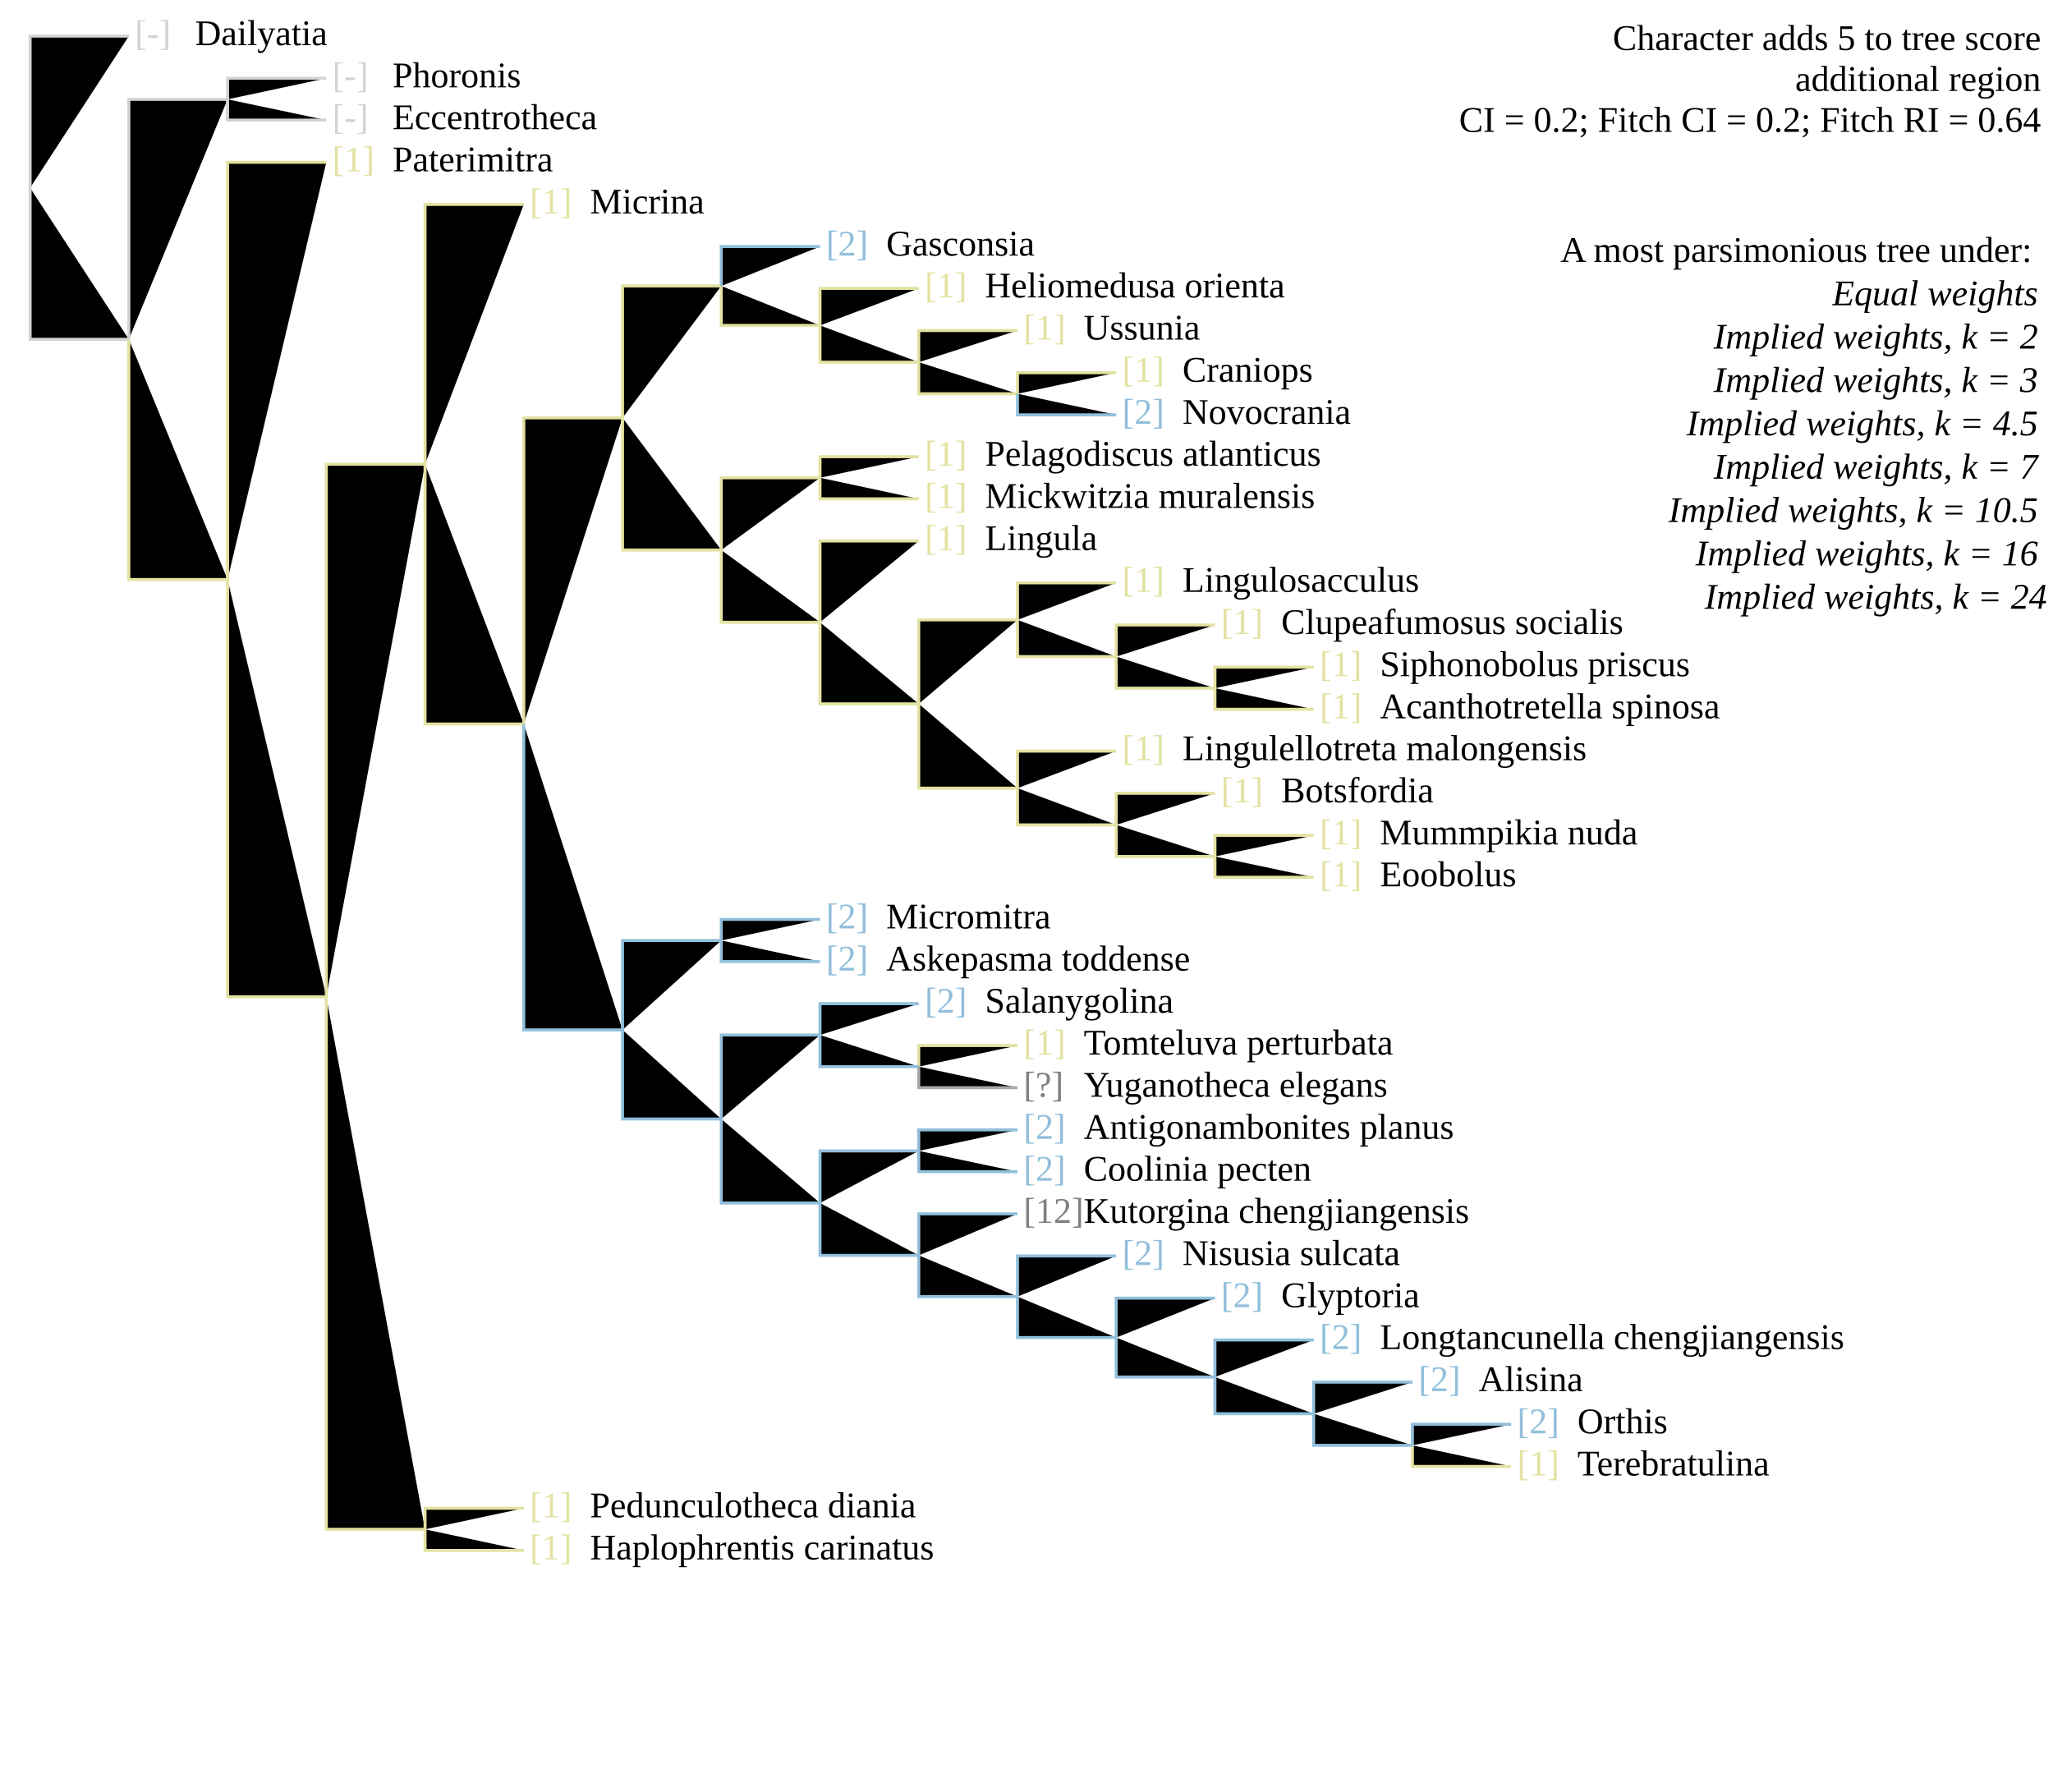
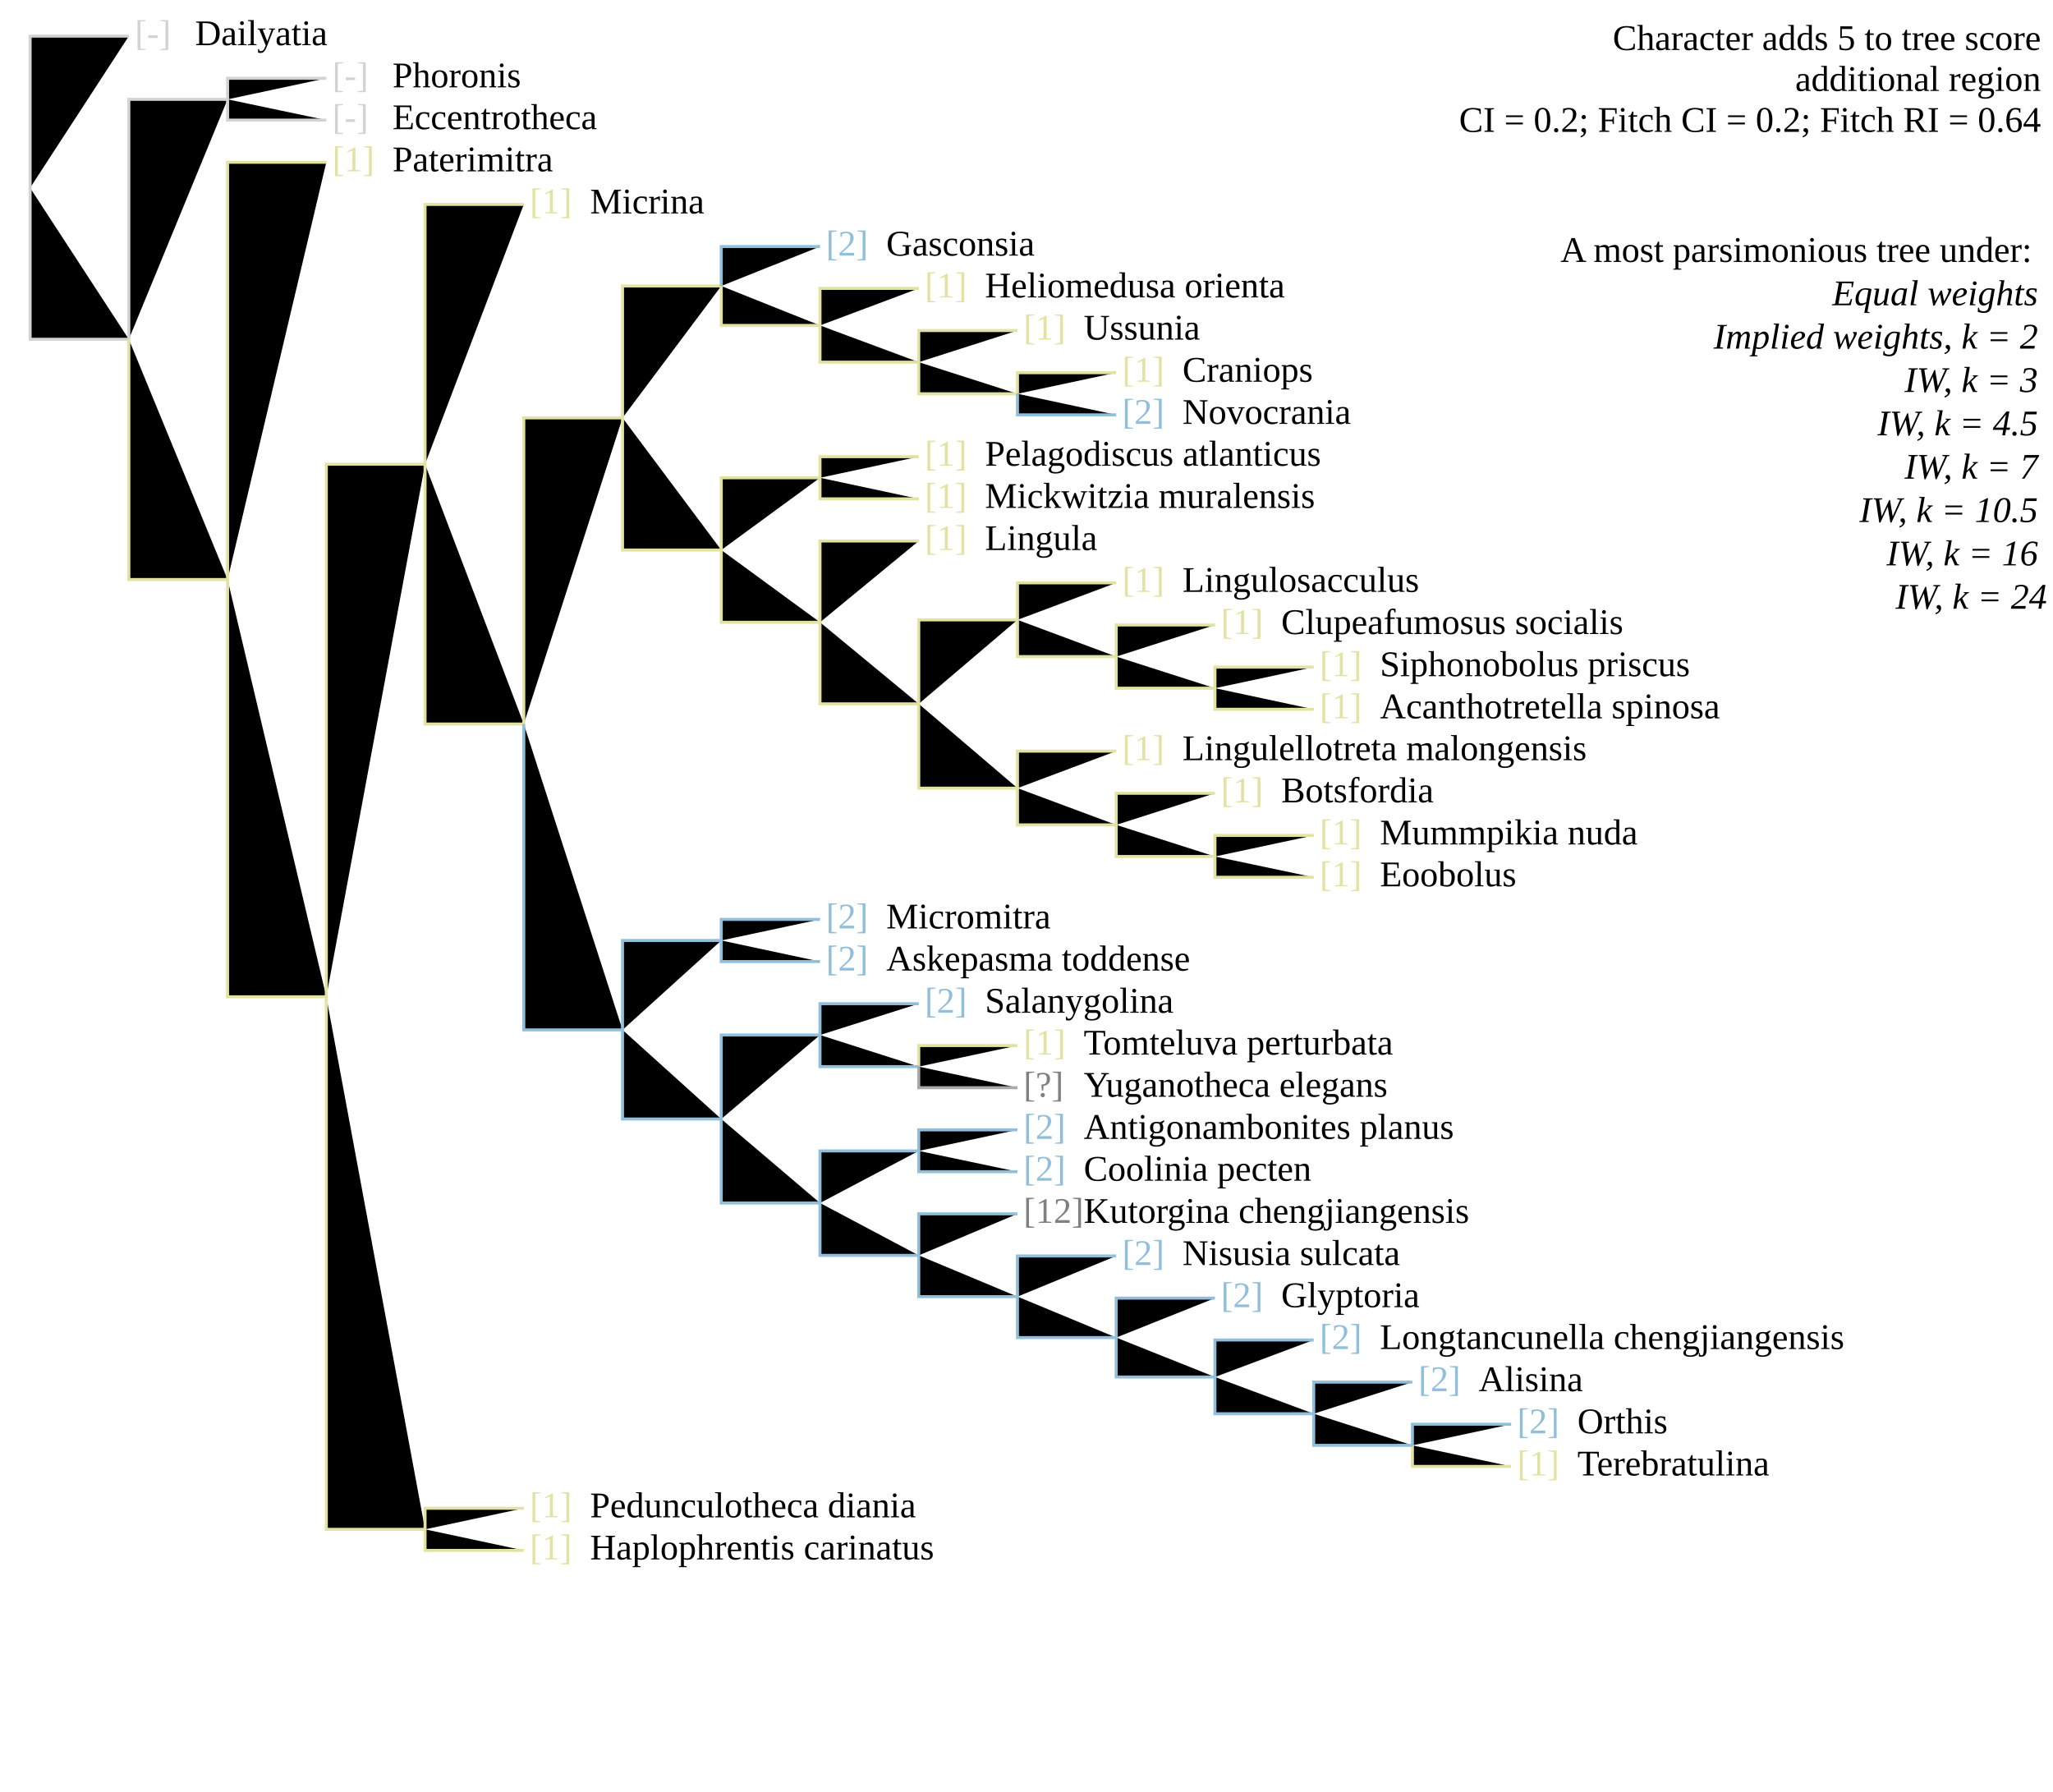
<svg xmlns="http://www.w3.org/2000/svg" version="1.1" width="682" height="595" class="tree" char="4">
  <text x="678" y="16.6" text-anchor="end" class="stepsLabel">Character adds <tspan class="score">5</tspan> to tree score</text>
  <text x="678" y="30.2" text-anchor="end" class="stepsLabel">
    <tspan class="score" /> additional region</text>
  <text x="678" y="43.8" text-anchor="end" class="stepsLabel">CI = 0.2; Fitch CI = 0.2; Fitch RI = 0.64</text>
  <text x="678" y="71" text-anchor="end" class="stepsLabel">
    <tspan dy="16">A most parsimonious tree under:</tspan>
    <tspan x="680" style="font-style:italic" class="notThisAn" dy="1.2em">Equal weights</tspan>
    <tspan x="680" style="font-style:italic" class="notThisAn" dy="1.2em">Implied weights, k = 2</tspan>
-     <tspan x="680" style="font-style:italic" class="notThisAn" dy="1.2em">Implied weights, k = 3</tspan>
-     <tspan x="680" style="font-style:italic" class="thisAn" dy="1.2em">Implied weights, k = 4.5</tspan>
-     <tspan x="680" style="font-style:italic" class="notThisAn" dy="1.2em">Implied weights, k = 7</tspan>
-     <tspan x="680" style="font-style:italic" class="notThisAn" dy="1.2em">Implied weights, k = 10.5</tspan>
-     <tspan x="680" style="font-style:italic" class="notThisAn" dy="1.2em">Implied weights, k = 16</tspan>
-     <tspan x="680" style="font-style:italic" class="notThisAn" dy="1.2em">Implied weights, k = 24</tspan>
+     <tspan x="680" style="font-style:italic" class="notThisAn" dy="1.2em">IW, k = 3</tspan>
+     <tspan x="680" style="font-style:italic" class="thisAn" dy="1.2em">IW, k = 4.5</tspan>
+     <tspan x="680" style="font-style:italic" class="notThisAn" dy="1.2em">IW, k = 7</tspan>
+     <tspan x="680" style="font-style:italic" class="notThisAn" dy="1.2em">IW, k = 10.5</tspan>
+     <tspan x="680" style="font-style:italic" class="notThisAn" dy="1.2em">IW, k = 16</tspan>
+     <tspan x="680" style="font-style:italic" class="notThisAn" dy="1.2em">IW, k = 24</tspan>
  </text>
  <text x="44.8" y="15" fill="lightgrey" class="flag">[-]</text>
  <text x="64.8" y="15" class="taxonLabel">Dailyatia</text>
  <text x="110.4" y="29" fill="lightgrey" class="flag">[-]</text>
  <text x="130.4" y="29" class="taxonLabel">Phoronis</text>
  <text x="110.4" y="42.9" fill="lightgrey" class="flag">[-]</text>
  <text x="130.4" y="42.9" class="taxonLabel">Eccentrotheca</text>
  <text x="110.4" y="56.9" fill="#e2e2a2" class="flag">[1]</text>
  <text x="130.4" y="56.9" class="taxonLabel">Paterimitra</text>
  <text x="176" y="70.9" fill="#e2e2a2" class="flag">[1]</text>
  <text x="196" y="70.9" class="taxonLabel">Micrina</text>
  <text x="274.4" y="84.9" fill="#91bfdb" class="flag">[2]</text>
  <text x="294.4" y="84.9" class="taxonLabel">Gasconsia</text>
  <text x="307.2" y="98.8" fill="#e2e2a2" class="flag">[1]</text>
  <text x="327.2" y="98.8" class="taxonLabel">Heliomedusa orienta</text>
  <text x="340" y="112.8" fill="#e2e2a2" class="flag">[1]</text>
  <text x="360" y="112.8" class="taxonLabel">Ussunia</text>
  <text x="372.8" y="140.8" fill="#91bfdb" class="flag">[2]</text>
  <text x="392.8" y="140.8" class="taxonLabel">Novocrania</text>
  <text x="372.8" y="126.8" fill="#e2e2a2" class="flag">[1]</text>
  <text x="392.8" y="126.8" class="taxonLabel">Craniops</text>
  <text x="307.2" y="168.7" fill="#e2e2a2" class="flag">[1]</text>
  <text x="327.2" y="168.7" class="taxonLabel">Mickwitzia muralensis</text>
  <text x="307.2" y="154.7" fill="#e2e2a2" class="flag">[1]</text>
  <text x="327.2" y="154.7" class="taxonLabel">Pelagodiscus atlanticus</text>
  <text x="307.2" y="182.7" fill="#e2e2a2" class="flag">[1]</text>
  <text x="327.2" y="182.7" class="taxonLabel">Lingula</text>
  <text x="405.6" y="210.6" fill="#e2e2a2" class="flag">[1]</text>
  <text x="425.6" y="210.6" class="taxonLabel">Clupeafumosus socialis</text>
  <text x="372.8" y="196.6" fill="#e2e2a2" class="flag">[1]</text>
  <text x="392.8" y="196.6" class="taxonLabel">Lingulosacculus</text>
  <text x="438.4" y="238.6" fill="#e2e2a2" class="flag">[1]</text>
  <text x="458.4" y="238.6" class="taxonLabel">Acanthotretella spinosa</text>
  <text x="438.4" y="224.6" fill="#e2e2a2" class="flag">[1]</text>
  <text x="458.4" y="224.6" class="taxonLabel">Siphonobolus priscus</text>
  <text x="372.8" y="252.5" fill="#e2e2a2" class="flag">[1]</text>
  <text x="392.8" y="252.5" class="taxonLabel">Lingulellotreta malongensis</text>
  <text x="405.6" y="266.5" fill="#e2e2a2" class="flag">[1]</text>
  <text x="425.6" y="266.5" class="taxonLabel">Botsfordia</text>
  <text x="438.4" y="280.5" fill="#e2e2a2" class="flag">[1]</text>
  <text x="458.4" y="280.5" class="taxonLabel">Mummpikia nuda</text>
  <text x="438.4" y="294.4" fill="#e2e2a2" class="flag">[1]</text>
  <text x="458.4" y="294.4" class="taxonLabel">Eoobolus</text>
  <text x="274.4" y="322.4" fill="#91bfdb" class="flag">[2]</text>
  <text x="294.4" y="322.4" class="taxonLabel">Askepasma toddense</text>
  <text x="274.4" y="308.4" fill="#91bfdb" class="flag">[2]</text>
  <text x="294.4" y="308.4" class="taxonLabel">Micromitra</text>
  <text x="307.2" y="336.4" fill="#91bfdb" class="flag">[2]</text>
  <text x="327.2" y="336.4" class="taxonLabel">Salanygolina</text>
  <text x="340" y="364.3" fill="grey" class="flag">[?]</text>
  <text x="360" y="364.3" class="taxonLabel">Yuganotheca elegans</text>
  <text x="340" y="350.3" fill="#e2e2a2" class="flag">[1]</text>
  <text x="360" y="350.3" class="taxonLabel">Tomteluva perturbata</text>
  <text x="340" y="392.2" fill="#91bfdb" class="flag">[2]</text>
  <text x="360" y="392.2" class="taxonLabel">Coolinia pecten</text>
  <text x="340" y="378.3" fill="#91bfdb" class="flag">[2]</text>
  <text x="360" y="378.3" class="taxonLabel">Antigonambonites planus</text>
  <text x="340" y="406.2" fill="grey" class="flag">[12]</text>
  <text x="360" y="406.2" class="taxonLabel">Kutorgina chengjiangensis</text>
  <text x="372.8" y="420.2" fill="#91bfdb" class="flag">[2]</text>
  <text x="392.8" y="420.2" class="taxonLabel">Nisusia sulcata</text>
  <text x="405.6" y="434.2" fill="#91bfdb" class="flag">[2]</text>
  <text x="425.6" y="434.2" class="taxonLabel">Glyptoria</text>
  <text x="438.4" y="448.1" fill="#91bfdb" class="flag">[2]</text>
  <text x="458.4" y="448.1" class="taxonLabel">Longtancunella chengjiangensis</text>
  <text x="471.2" y="462.1" fill="#91bfdb" class="flag">[2]</text>
  <text x="491.2" y="462.1" class="taxonLabel">Alisina</text>
  <text x="504" y="490.1" fill="#e2e2a2" class="flag">[1]</text>
  <text x="524" y="490.1" class="taxonLabel">Terebratulina</text>
  <text x="504" y="476.1" fill="#91bfdb" class="flag">[2]</text>
  <text x="524" y="476.1" class="taxonLabel">Orthis</text>
  <text x="176" y="518" fill="#e2e2a2" class="flag">[1]</text>
  <text x="196" y="518" class="taxonLabel">Haplophrentis carinatus</text>
  <text x="176" y="504" fill="#e2e2a2" class="flag">[1]</text>
  <text x="196" y="504" class="taxonLabel">Pedunculotheca diania</text>
  <path d="M10,62.4V12H42.8M10,62.4V112.7H42.8M42.8,112.7V33H75.6M75.6,33V26H108.4M75.6,33V39.9H108.4" stroke="lightgrey" class="inapplicable" />
  <path d="M42.8,112.7V192.5H75.6M75.6,192.5V53.9H108.4M75.6,192.5V331.1H108.4M108.4,331.1V154.2H141.2M141.2,154.2V67.9H174M141.2,154.2V240.5H174M174,240.5V138.8H206.8M206.8,138.8V95H239.6M239.6,95V108.1H272.4M272.4,108.1V95.8H305.2M272.4,108.1V120.3H305.2M305.2,120.3V109.8H338M305.2,120.3V130.8H338M338,130.8V123.8H370.8M206.8,138.8V182.7H239.6M239.6,182.7V158.7H272.4M272.4,158.7V151.7H305.2M272.4,158.7V165.7H305.2M239.6,182.7V206.7H272.4M272.4,206.7V179.7H305.2M272.4,206.7V233.8H305.2M305.2,233.8V205.9H338M338,205.9V193.6H370.8M338,205.9V218.1H370.8M370.8,218.1V207.6H403.6M370.8,218.1V228.6H403.6M403.6,228.6V221.6H436.4M403.6,228.6V235.6H436.4M305.2,233.8V261.8H338M338,261.8V249.5H370.8M338,261.8V274H370.8M370.8,274V263.5H403.6M370.8,274V284.5H403.6M403.6,284.5V277.5H436.4M403.6,284.5V291.4H436.4M305.2,354.3V347.3H338M469.2,480.1V487.1H502M108.4,331.1V508H141.2M141.2,508V501H174M141.2,508V515H174" stroke="#e2e2a2" />
  <path d="M239.6,95V81.9H272.4M338,130.8V137.8H370.8M174,240.5V342.1H206.8M206.8,342.1V312.4H239.6M239.6,312.4V305.4H272.4M239.6,312.4V319.4H272.4M206.8,342.1V371.7H239.6M239.6,371.7V343.8H272.4M272.4,343.8V333.4H305.2M272.4,343.8V354.3H305.2M239.6,371.7V399.6H272.4M272.4,399.6V382.3H305.2M305.2,382.3V375.3H338M305.2,382.3V389.2H338M272.4,399.6V417H305.2M305.2,417V403.2H338M305.2,417V430.7H338M338,430.7V417.2H370.8M338,430.7V444.3H370.8M370.8,444.3V431.2H403.6M370.8,444.3V457.4H403.6M403.6,457.4V445.1H436.4M403.6,457.4V469.6H436.4M436.4,469.6V459.1H469.2M436.4,469.6V480.1H469.2M469.2,480.1V473.1H502" stroke="#91bfdb" />
  <path d="M305.2,354.3V361.3H338" stroke="darkgrey" />
</svg>
